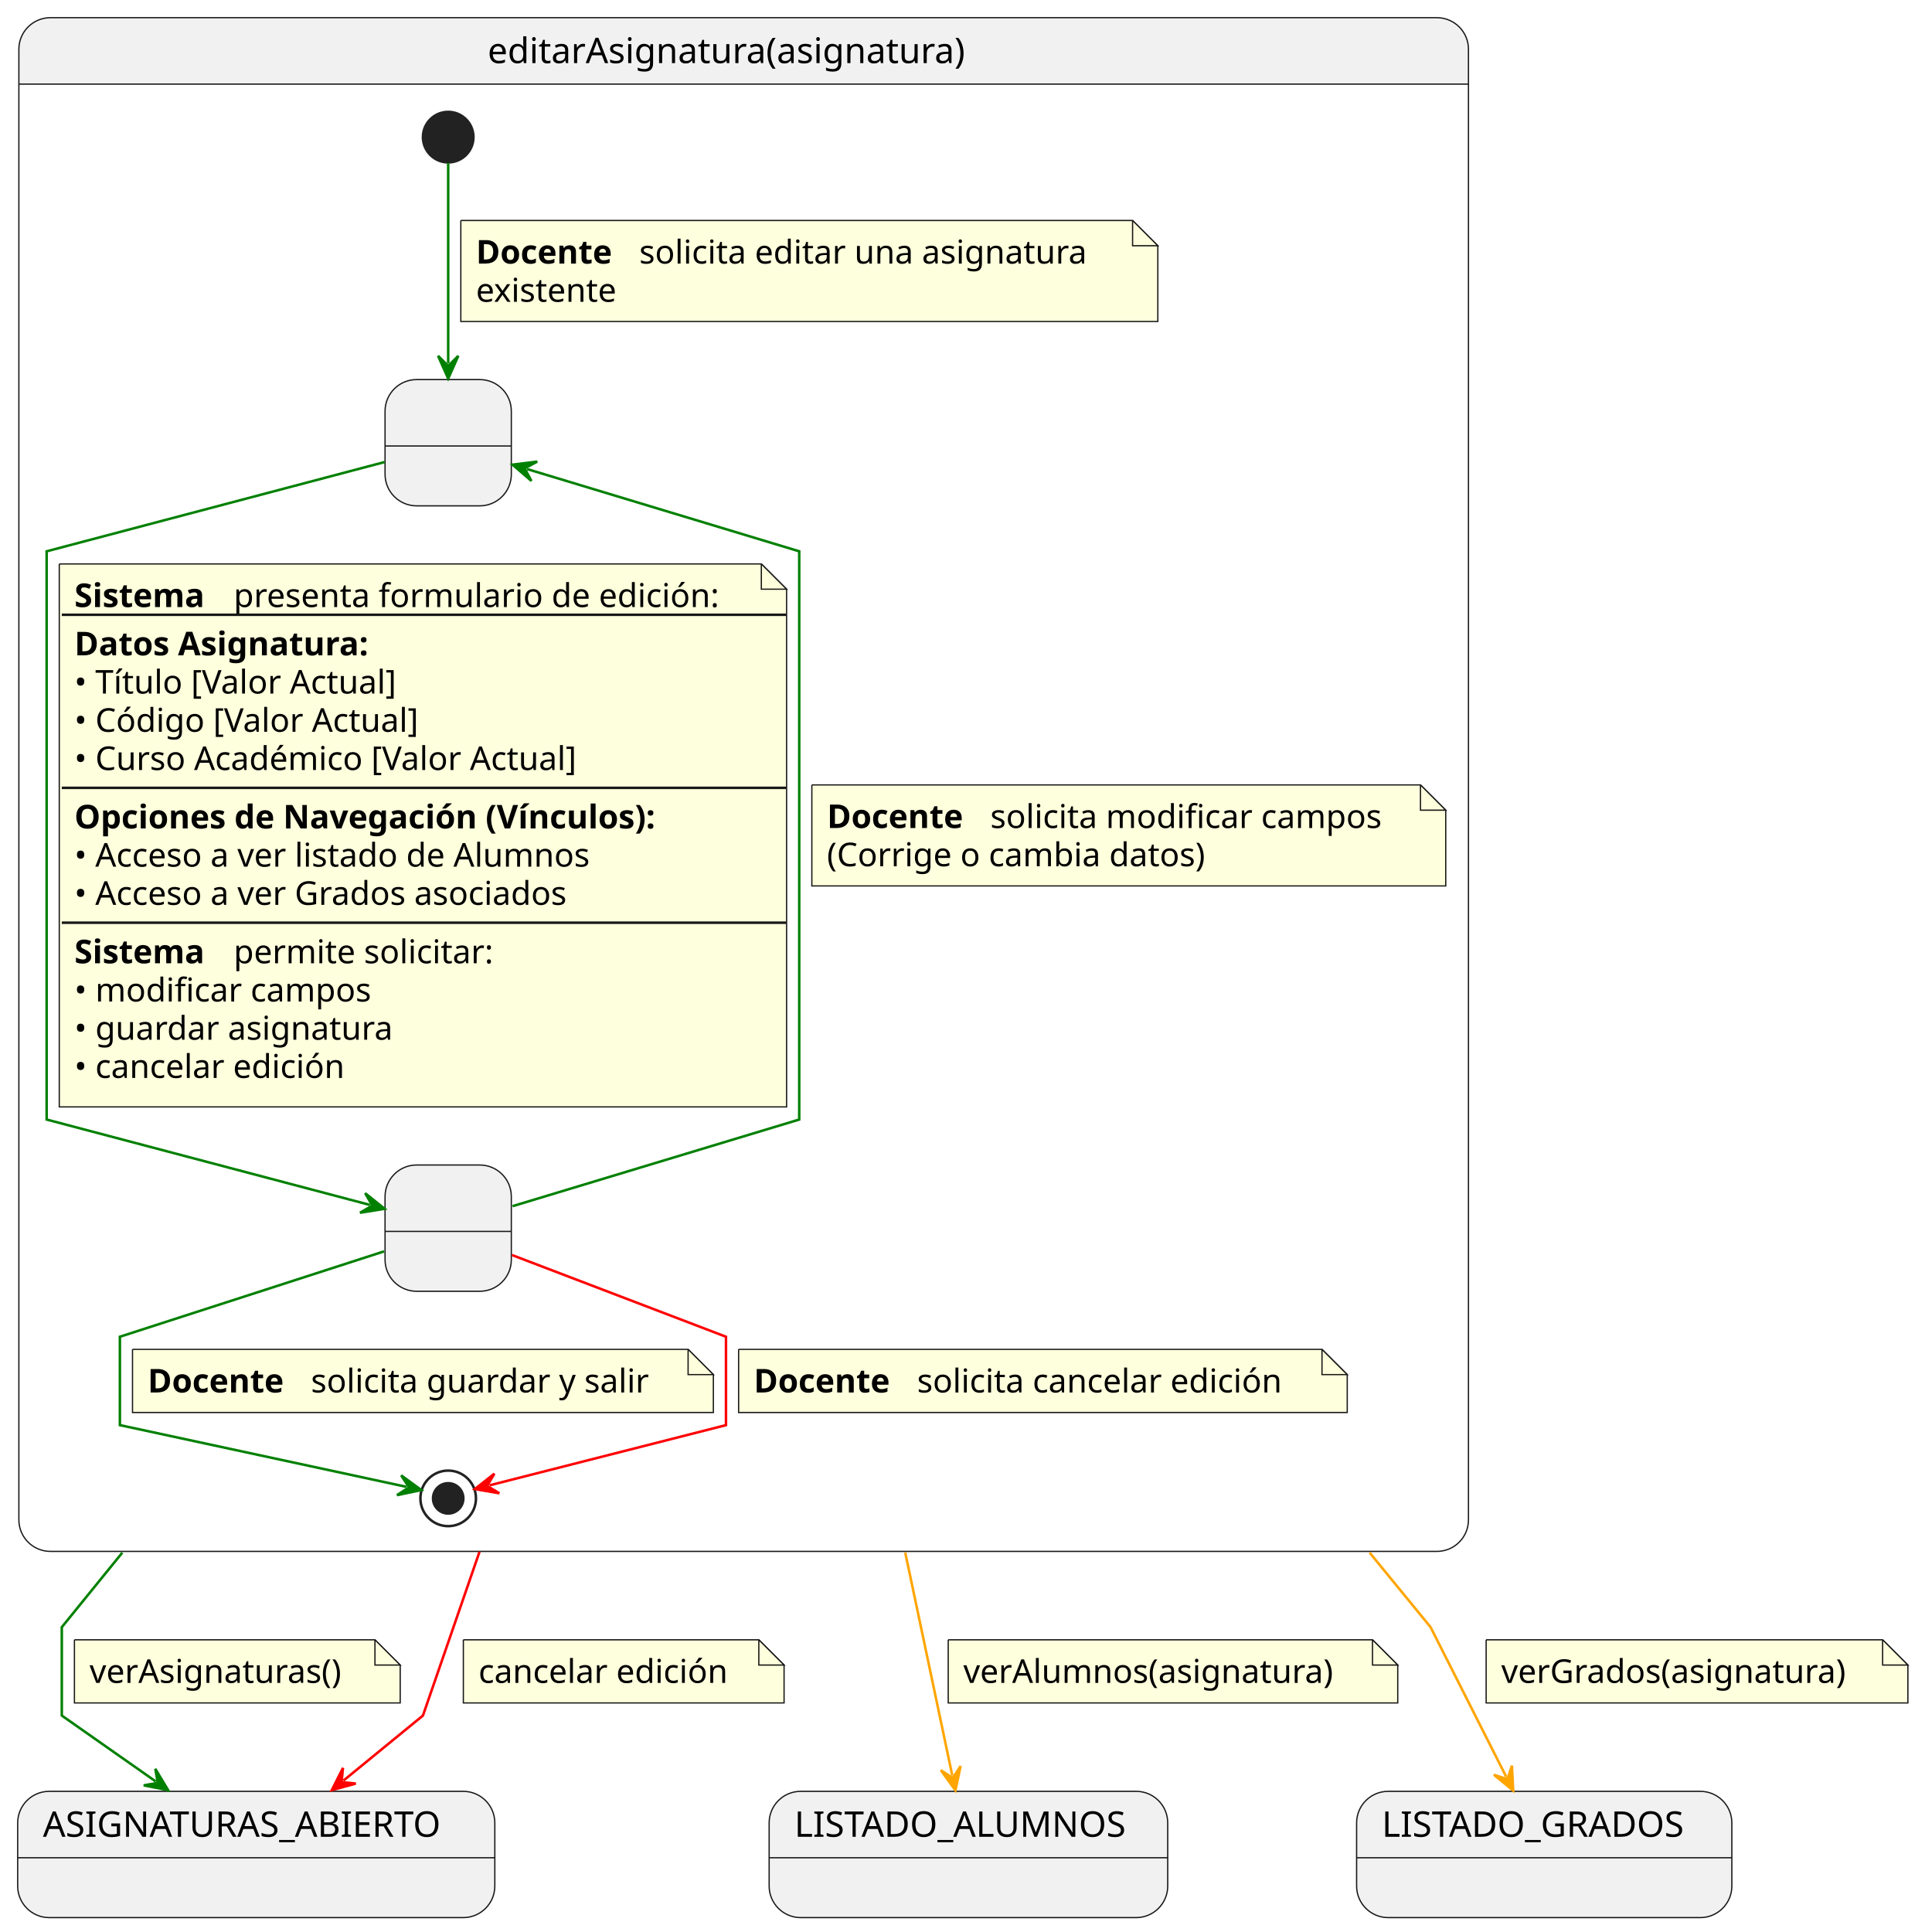
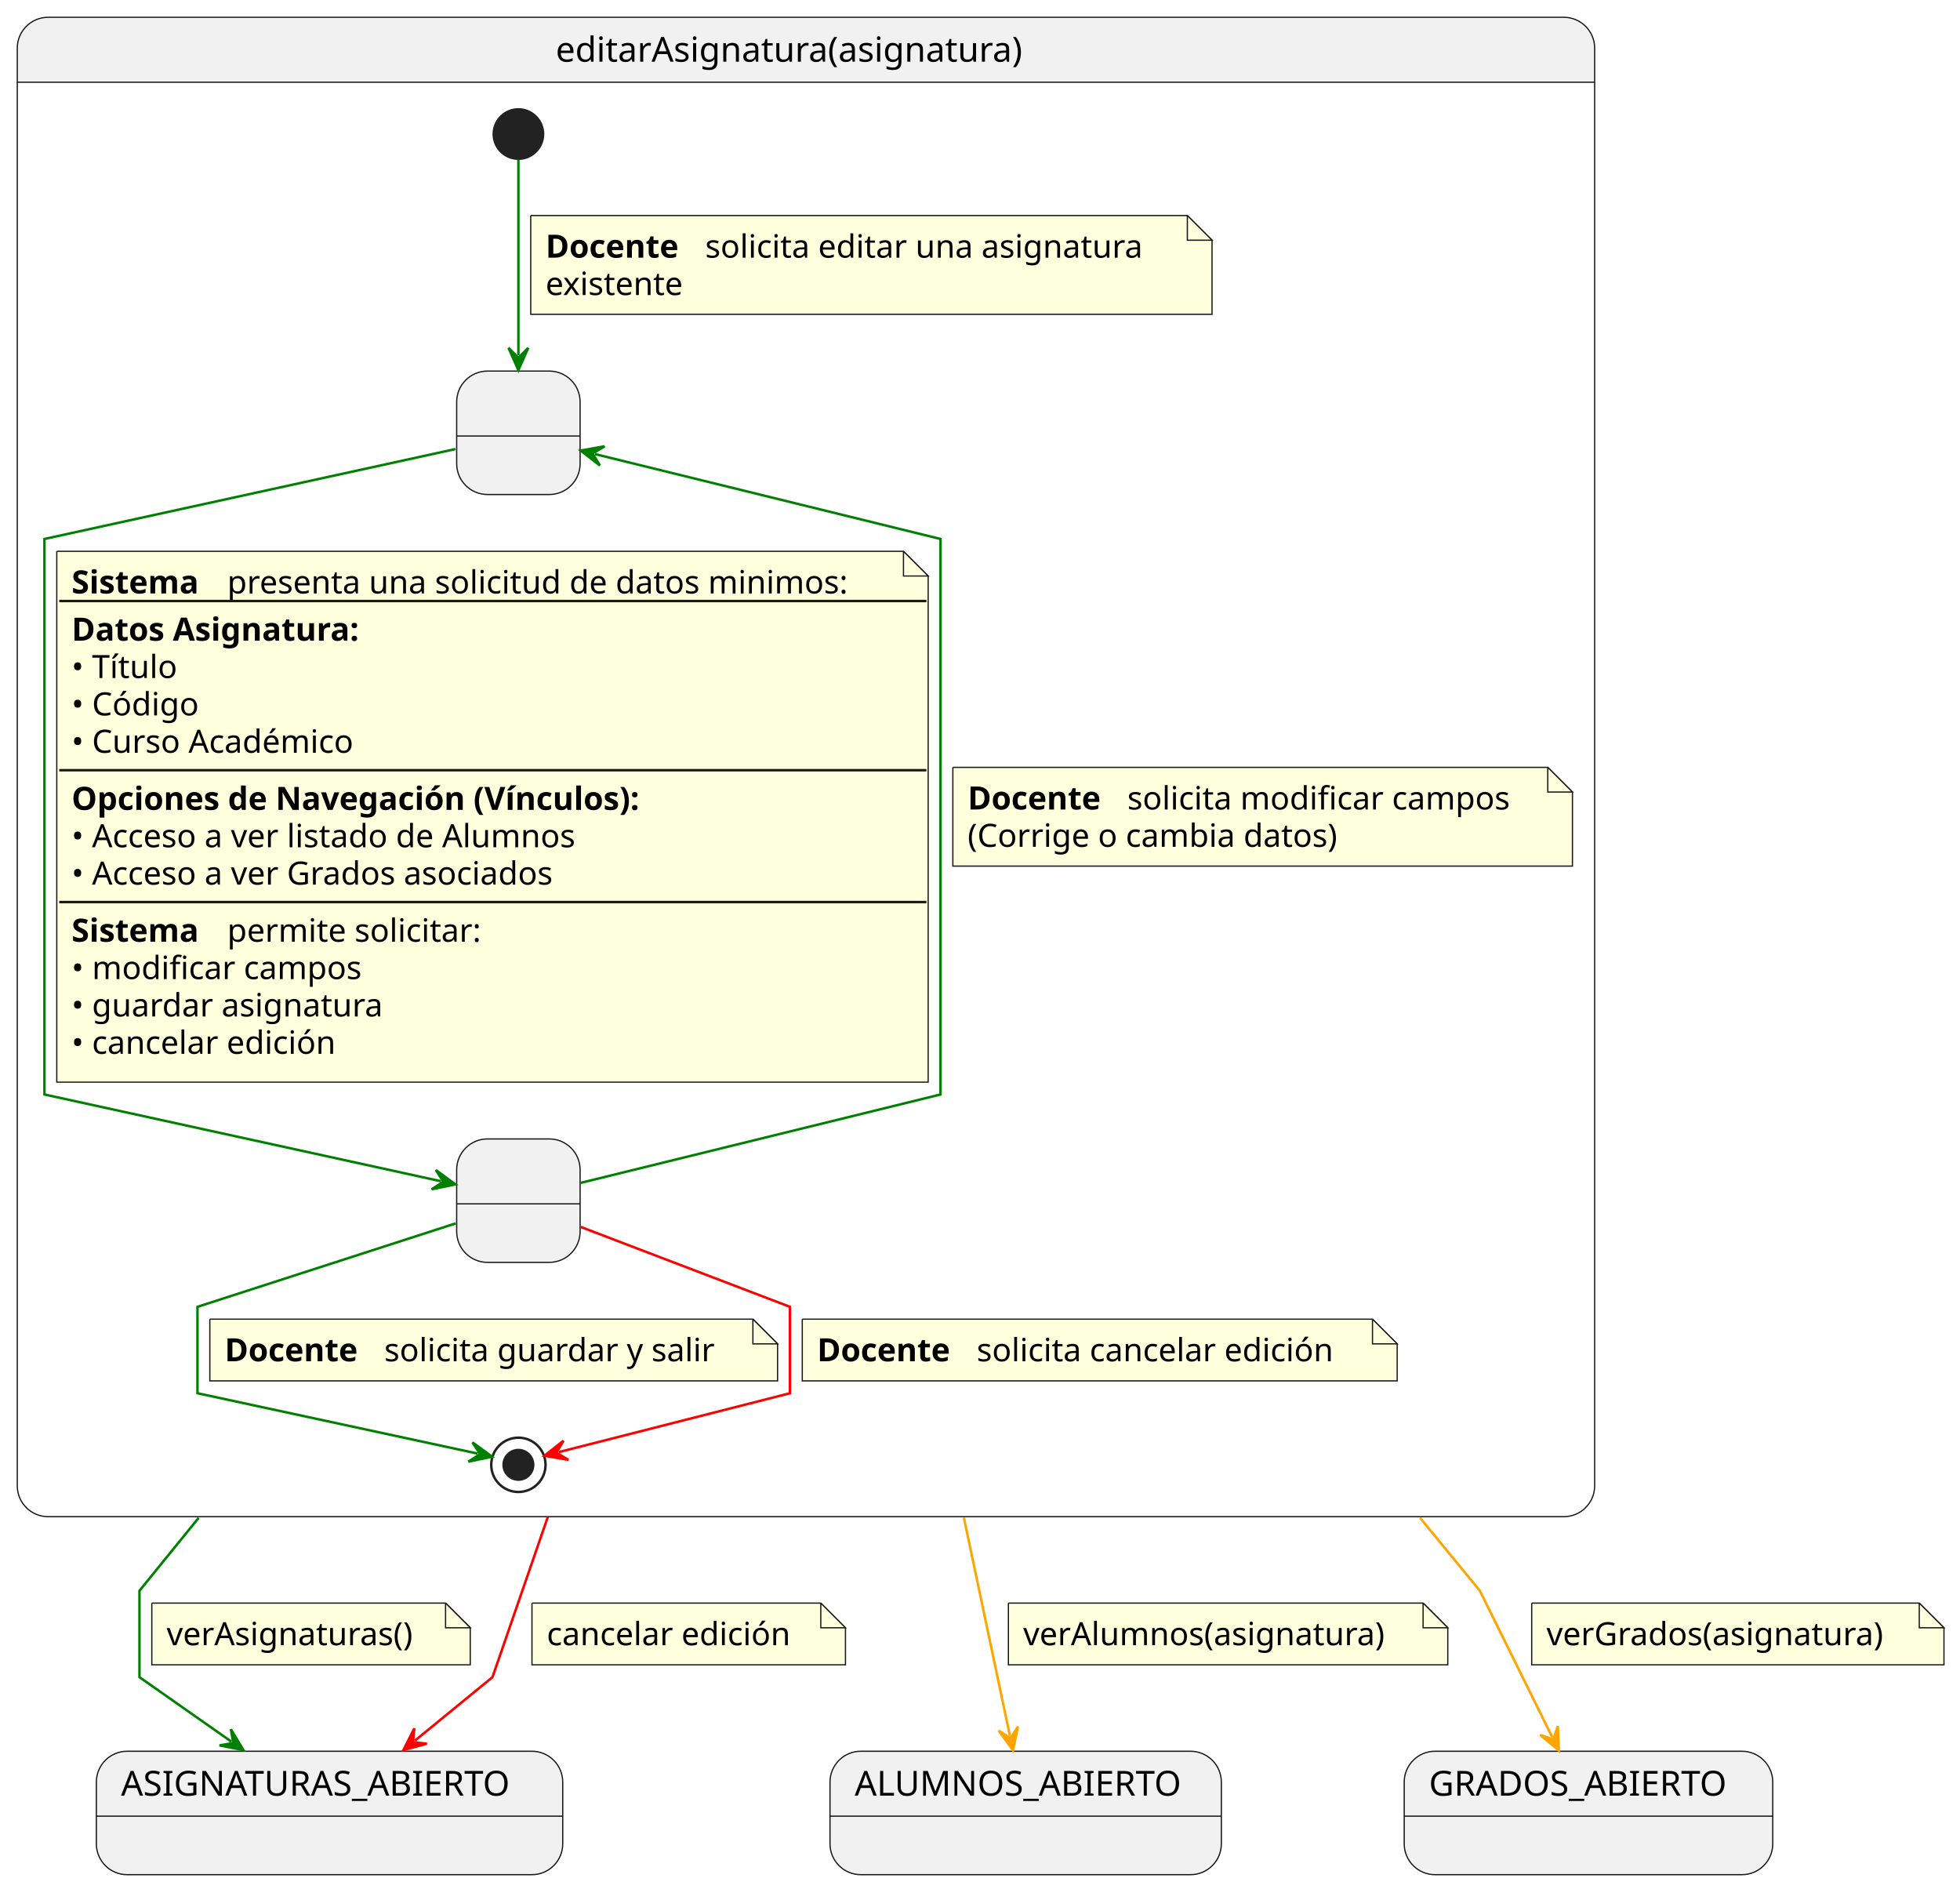
- <svg xmlns="http://www.w3.org/2000/svg" contentStyleType="text/css" data-diagram-type="STATE" height="765px" preserveAspectRatio="none" style="width:762px;height:765px;background:#FFFFFF;" version="1.1" viewBox="0 0 762 765" width="762px" zoomAndPan="magnify">
+ <svg xmlns="http://www.w3.org/2000/svg" contentStyleType="text/css" data-diagram-type="STATE" height="765px" preserveAspectRatio="none" style="width:794px;height:765px;background:#FFFFFF;" version="1.1" viewBox="0 0 794 765" width="794px" zoomAndPan="magnify">
  <defs />
  <g>
-     <path d="M19.97,7 L568.97,7 A12.5,12.5 0 0 1 581.47,19.5 L581.47,33.297 L7.47,33.297 L7.47,19.5 A12.5,12.5 0 0 1 19.97,7" fill="#F1F1F1" />
-     <rect fill="none" height="607.297" rx="12.5" ry="12.5" style="stroke:#181818;stroke-width:0.5;" width="574" x="7.47" y="7" />
-     <line style="stroke:#181818;stroke-width:0.5;" x1="7.47" x2="581.47" y1="33.297" y2="33.297" />
-     <text fill="#000000" font-family="sans-serif" font-size="14" lengthAdjust="spacing" textLength="202.733" x="193.103" y="24.995">editarAsignatura(asignatura)</text>
+     <path d="M19.5,7 L633.5,7 A12.5,12.5 0 0 1 646,19.5 L646,33.297 L7,33.297 L7,19.5 A12.5,12.5 0 0 1 19.5,7" fill="#F1F1F1" />
+     <rect fill="none" height="607.297" rx="12.5" ry="12.5" style="stroke:#181818;stroke-width:0.5;" width="639" x="7" y="7" />
+     <line style="stroke:#181818;stroke-width:0.5;" x1="7" x2="646" y1="33.297" y2="33.297" />
+     <text fill="#000000" font-family="sans-serif" font-size="14" lengthAdjust="spacing" textLength="202.733" x="225.133" y="24.995">editarAsignatura(asignatura)</text>
    <g id="editarAsignatura.EditandoDatos">
-       <rect fill="#F1F1F1" height="50" rx="12.5" ry="12.5" style="stroke:#181818;stroke-width:0.5;" width="50" x="152.47" y="150.297" />
-       <line style="stroke:#181818;stroke-width:0.5;" x1="152.47" x2="202.47" y1="176.594" y2="176.594" />
-       <text fill="#000000" font-family="sans-serif" font-size="14" lengthAdjust="spacing" textLength="4.45" x="175.245" y="168.292"> </text>
+       <rect fill="#F1F1F1" height="50" rx="12.5" ry="12.5" style="stroke:#181818;stroke-width:0.5;" width="50" x="185" y="150.297" />
+       <line style="stroke:#181818;stroke-width:0.5;" x1="185" x2="235" y1="176.594" y2="176.594" />
+       <text fill="#000000" font-family="sans-serif" font-size="14" lengthAdjust="spacing" textLength="4.45" x="207.775" y="168.292"> </text>
    </g>
    <g id="editarAsignatura.GuardandoDatos">
-       <rect fill="#F1F1F1" height="50" rx="12.5" ry="12.5" style="stroke:#181818;stroke-width:0.5;" width="50" x="152.47" y="461.297" />
-       <line style="stroke:#181818;stroke-width:0.5;" x1="152.47" x2="202.47" y1="487.594" y2="487.594" />
-       <text fill="#000000" font-family="sans-serif" font-size="14" lengthAdjust="spacing" textLength="4.45" x="175.245" y="479.292"> </text>
+       <rect fill="#F1F1F1" height="50" rx="12.5" ry="12.5" style="stroke:#181818;stroke-width:0.5;" width="50" x="185" y="461.297" />
+       <line style="stroke:#181818;stroke-width:0.5;" x1="185" x2="235" y1="487.594" y2="487.594" />
+       <text fill="#000000" font-family="sans-serif" font-size="14" lengthAdjust="spacing" textLength="4.45" x="207.775" y="479.292"> </text>
    </g>
-     <ellipse cx="177.47" cy="54.297" fill="#222222" rx="10" ry="10" style="stroke:#222222;stroke-width:1;" />
-     <ellipse cx="177.47" cy="593.297" fill="none" rx="11" ry="11" style="stroke:#222222;stroke-width:1;" />
-     <ellipse cx="177.47" cy="593.297" fill="#222222" rx="6" ry="6" style="stroke:#222222;stroke-width:1;" />
+     <ellipse cx="210" cy="54.297" fill="#222222" rx="10" ry="10" style="stroke:#222222;stroke-width:1;" />
+     <ellipse cx="210" cy="593.297" fill="none" rx="11" ry="11" style="stroke:#222222;stroke-width:1;" />
+     <ellipse cx="210" cy="593.297" fill="#222222" rx="6" ry="6" style="stroke:#222222;stroke-width:1;" />
    <g class="link" data-entity-1=".start.editarAsignatura" data-entity-2="EditandoDatos" data-source-line="8" data-uid="lnk3" id="link_.start.editarAsignatura_EditandoDatos">
-       <path d="M177.47,64.637 C177.47,82.827 177.47,117.537 177.47,143.907" fill="none" id="*start*editarAsignatura-to-EditandoDatos" style="stroke:#008000;stroke-width:1;" />
-       <polygon fill="#008000" points="177.47,149.907,181.47,140.907,177.47,144.907,173.47,140.907,177.47,149.907" style="stroke:#008000;stroke-width:1;" />
-       <path d="M182.47,87.297 L182.47,127.297 L458.47,127.297 L458.47,97.297 L448.47,87.297 L182.47,87.297" fill="#FEFFDD" style="stroke:#181818;stroke-width:0.5;" />
-       <path d="M448.47,87.297 L448.47,97.297 L458.47,97.297 L448.47,87.297" fill="#FEFFDD" style="stroke:#181818;stroke-width:0.5;" />
-       <text fill="#000000" font-family="sans-serif" font-size="13" font-weight="bold" lengthAdjust="spacing" textLength="60.531" x="188.47" y="104.364">Docente</text>
-       <text fill="#000000" font-family="sans-serif" font-size="13" lengthAdjust="spacing" textLength="190.341" x="253.134" y="104.364">solicita editar una asignatura</text>
-       <text fill="#000000" font-family="sans-serif" font-size="13" lengthAdjust="spacing" textLength="60.506" x="188.47" y="119.497">existente</text>
+       <path d="M210,64.637 C210,82.827 210,117.537 210,143.907" fill="none" id="*start*editarAsignatura-to-EditandoDatos" style="stroke:#008000;stroke-width:1;" />
+       <polygon fill="#008000" points="210,149.907,214,140.907,210,144.907,206,140.907,210,149.907" style="stroke:#008000;stroke-width:1;" />
+       <path d="M215,87.297 L215,127.297 L491,127.297 L491,97.297 L481,87.297 L215,87.297" fill="#FEFFDD" style="stroke:#181818;stroke-width:0.5;" />
+       <path d="M481,87.297 L481,97.297 L491,97.297 L481,87.297" fill="#FEFFDD" style="stroke:#181818;stroke-width:0.5;" />
+       <text fill="#000000" font-family="sans-serif" font-size="13" font-weight="bold" lengthAdjust="spacing" textLength="60.531" x="221" y="104.364">Docente</text>
+       <text fill="#000000" font-family="sans-serif" font-size="13" lengthAdjust="spacing" textLength="190.341" x="285.664" y="104.364">solicita editar una asignatura</text>
+       <text fill="#000000" font-family="sans-serif" font-size="13" lengthAdjust="spacing" textLength="60.506" x="221" y="119.497">existente</text>
    </g>
    <g class="link" data-entity-1="EditandoDatos" data-entity-2="GuardandoDatos" data-source-line="14" data-uid="lnk4" id="link_EditandoDatos_GuardandoDatos">
-       <path d="M152.28,182.957 C107.44,194.797 18.47,218.297 18.47,218.297 C18.47,218.297 18.47,443.297 18.47,443.297 C18.47,443.297 101.639,465.265 146.479,477.105" fill="none" id="EditandoDatos-to-GuardandoDatos" style="stroke:#008000;stroke-width:1;" />
-       <polygon fill="#008000" points="152.28,478.637,144.599,472.472,147.446,477.36,142.557,480.207,152.28,478.637" style="stroke:#008000;stroke-width:1;" />
-       <path d="M23.47,223.297 L23.47,438.297 L311.47,438.297 L311.47,233.297 L301.47,223.297 L23.47,223.297" fill="#FEFFDD" style="stroke:#181818;stroke-width:0.5;" />
-       <path d="M301.47,223.297 L301.47,233.297 L311.47,233.297 L301.47,223.297" fill="#FEFFDD" style="stroke:#181818;stroke-width:0.5;" />
-       <text fill="#000000" font-family="sans-serif" font-size="13" font-weight="bold" lengthAdjust="spacing" textLength="58.906" x="29.47" y="240.364">Sistema</text>
-       <text fill="#000000" font-family="sans-serif" font-size="13" lengthAdjust="spacing" textLength="204.775" x="92.509" y="240.364">presenta formulario de edición:</text>
-       <line style="stroke:#181818;stroke-width:1;" x1="24.47" x2="311.284" y1="243.43" y2="243.43" />
-       <text fill="#000000" font-family="sans-serif" font-size="13" font-weight="bold" lengthAdjust="spacing" textLength="132.412" x="29.47" y="259.497">Datos Asignatura:</text>
-       <text fill="#000000" font-family="sans-serif" font-size="13" lengthAdjust="spacing" textLength="141.388" x="29.47" y="274.629">• Título [Valor Actual]</text>
-       <text fill="#000000" font-family="sans-serif" font-size="13" lengthAdjust="spacing" textLength="150.033" x="29.47" y="289.762">• Código [Valor Actual]</text>
-       <text fill="#000000" font-family="sans-serif" font-size="13" lengthAdjust="spacing" textLength="218.086" x="29.47" y="304.895">• Curso Académico [Valor Actual]</text>
-       <line style="stroke:#181818;stroke-width:1;" x1="24.47" x2="311.284" y1="311.961" y2="311.961" />
-       <text fill="#000000" font-family="sans-serif" font-size="13" font-weight="bold" lengthAdjust="spacing" textLength="263.269" x="29.47" y="328.028">Opciones de Navegación (Vínculos):</text>
-       <text fill="#000000" font-family="sans-serif" font-size="13" lengthAdjust="spacing" textLength="223.266" x="29.47" y="343.161">• Acceso a ver listado de Alumnos</text>
-       <text fill="#000000" font-family="sans-serif" font-size="13" lengthAdjust="spacing" textLength="214.005" x="29.47" y="358.293">• Acceso a ver Grados asociados</text>
-       <line style="stroke:#181818;stroke-width:1;" x1="24.47" x2="311.284" y1="365.359" y2="365.359" />
-       <text fill="#000000" font-family="sans-serif" font-size="13" font-weight="bold" lengthAdjust="spacing" textLength="58.906" x="29.47" y="381.426">Sistema</text>
-       <text fill="#000000" font-family="sans-serif" font-size="13" lengthAdjust="spacing" textLength="110.595" x="92.509" y="381.426">permite solicitar:</text>
-       <text fill="#000000" font-family="sans-serif" font-size="13" lengthAdjust="spacing" textLength="127.816" x="29.47" y="396.559">• modificar campos</text>
-       <text fill="#000000" font-family="sans-serif" font-size="13" lengthAdjust="spacing" textLength="136.754" x="29.47" y="411.692">• guardar asignatura</text>
-       <text fill="#000000" font-family="sans-serif" font-size="13" lengthAdjust="spacing" textLength="118.168" x="29.47" y="426.825">• cancelar edición</text>
+       <path d="M184.5,181.877 C132.28,193.297 18,218.297 18,218.297 C18,218.297 18,443.297 18,443.297 C18,443.297 126.418,467.015 178.638,478.435" fill="none" id="EditandoDatos-to-GuardandoDatos" style="stroke:#008000;stroke-width:1;" />
+       <polygon fill="#008000" points="184.5,479.717,176.562,473.887,179.615,478.649,174.853,481.702,184.5,479.717" style="stroke:#008000;stroke-width:1;" />
+       <path d="M23,223.297 L23,438.297 L376,438.297 L376,233.297 L366,223.297 L23,223.297" fill="#FEFFDD" style="stroke:#181818;stroke-width:0.5;" />
+       <path d="M366,223.297 L366,233.297 L376,233.297 L366,223.297" fill="#FEFFDD" style="stroke:#181818;stroke-width:0.5;" />
+       <text fill="#000000" font-family="sans-serif" font-size="13" font-weight="bold" lengthAdjust="spacing" textLength="58.906" x="29" y="240.364">Sistema</text>
+       <text fill="#000000" font-family="sans-serif" font-size="13" lengthAdjust="spacing" textLength="269.261" x="92.039" y="240.364">presenta una solicitud de datos minimos:</text>
+       <line style="stroke:#181818;stroke-width:1;" x1="24" x2="375.3" y1="243.43" y2="243.43" />
+       <text fill="#000000" font-family="sans-serif" font-size="13" font-weight="bold" lengthAdjust="spacing" textLength="132.412" x="29" y="259.497">Datos Asignatura:</text>
+       <text fill="#000000" font-family="sans-serif" font-size="13" lengthAdjust="spacing" textLength="48.255" x="29" y="274.629">• Título</text>
+       <text fill="#000000" font-family="sans-serif" font-size="13" lengthAdjust="spacing" textLength="56.9" x="29" y="289.762">• Código</text>
+       <text fill="#000000" font-family="sans-serif" font-size="13" lengthAdjust="spacing" textLength="124.954" x="29" y="304.895">• Curso Académico</text>
+       <line style="stroke:#181818;stroke-width:1;" x1="24" x2="375.3" y1="311.961" y2="311.961" />
+       <text fill="#000000" font-family="sans-serif" font-size="13" font-weight="bold" lengthAdjust="spacing" textLength="263.269" x="29" y="328.028">Opciones de Navegación (Vínculos):</text>
+       <text fill="#000000" font-family="sans-serif" font-size="13" lengthAdjust="spacing" textLength="223.266" x="29" y="343.161">• Acceso a ver listado de Alumnos</text>
+       <text fill="#000000" font-family="sans-serif" font-size="13" lengthAdjust="spacing" textLength="214.005" x="29" y="358.293">• Acceso a ver Grados asociados</text>
+       <line style="stroke:#181818;stroke-width:1;" x1="24" x2="375.3" y1="365.359" y2="365.359" />
+       <text fill="#000000" font-family="sans-serif" font-size="13" font-weight="bold" lengthAdjust="spacing" textLength="58.906" x="29" y="381.426">Sistema</text>
+       <text fill="#000000" font-family="sans-serif" font-size="13" lengthAdjust="spacing" textLength="110.595" x="92.039" y="381.426">permite solicitar:</text>
+       <text fill="#000000" font-family="sans-serif" font-size="13" lengthAdjust="spacing" textLength="127.816" x="29" y="396.559">• modificar campos</text>
+       <text fill="#000000" font-family="sans-serif" font-size="13" lengthAdjust="spacing" textLength="136.754" x="29" y="411.692">• guardar asignatura</text>
+       <text fill="#000000" font-family="sans-serif" font-size="13" lengthAdjust="spacing" textLength="118.168" x="29" y="426.825">• cancelar edición</text>
    </g>
    <g class="link" data-entity-1="GuardandoDatos" data-entity-2="EditandoDatos" data-source-line="34" data-uid="lnk5" id="link_GuardandoDatos_EditandoDatos">
-       <path d="M202.96,477.597 C243.09,465.467 316.47,443.297 316.47,443.297 C316.47,443.297 316.47,218.297 316.47,218.297 C316.47,218.297 248.833,197.863 208.703,185.733" fill="none" id="GuardandoDatos-to-EditandoDatos" style="stroke:#008000;stroke-width:1;" />
-       <polygon fill="#008000" points="202.96,183.997,210.418,190.43,207.746,185.444,212.732,182.772,202.96,183.997" style="stroke:#008000;stroke-width:1;" />
-       <path d="M321.47,310.797 L321.47,350.797 L572.47,350.797 L572.47,320.797 L562.47,310.797 L321.47,310.797" fill="#FEFFDD" style="stroke:#181818;stroke-width:0.5;" />
-       <path d="M562.47,310.797 L562.47,320.797 L572.47,320.797 L562.47,310.797" fill="#FEFFDD" style="stroke:#181818;stroke-width:0.5;" />
-       <text fill="#000000" font-family="sans-serif" font-size="13" font-weight="bold" lengthAdjust="spacing" textLength="60.531" x="327.47" y="327.864">Docente</text>
-       <text fill="#000000" font-family="sans-serif" font-size="13" lengthAdjust="spacing" textLength="165.921" x="392.134" y="327.864">solicita modificar campos</text>
-       <text fill="#000000" font-family="sans-serif" font-size="13" lengthAdjust="spacing" textLength="161.726" x="327.47" y="342.997">(Corrige o cambia datos)</text>
+       <path d="M235.23,479.097 C282.8,467.417 381,443.297 381,443.297 C381,443.297 381,218.297 381,218.297 C381,218.297 288.627,195.608 241.057,183.928" fill="none" id="GuardandoDatos-to-EditandoDatos" style="stroke:#008000;stroke-width:1;" />
+       <polygon fill="#008000" points="235.23,182.497,243.017,188.528,240.086,183.689,244.924,180.758,235.23,182.497" style="stroke:#008000;stroke-width:1;" />
+       <path d="M386,310.797 L386,350.797 L637,350.797 L637,320.797 L627,310.797 L386,310.797" fill="#FEFFDD" style="stroke:#181818;stroke-width:0.5;" />
+       <path d="M627,310.797 L627,320.797 L637,320.797 L627,310.797" fill="#FEFFDD" style="stroke:#181818;stroke-width:0.5;" />
+       <text fill="#000000" font-family="sans-serif" font-size="13" font-weight="bold" lengthAdjust="spacing" textLength="60.531" x="392" y="327.864">Docente</text>
+       <text fill="#000000" font-family="sans-serif" font-size="13" lengthAdjust="spacing" textLength="165.921" x="456.664" y="327.864">solicita modificar campos</text>
+       <text fill="#000000" font-family="sans-serif" font-size="13" lengthAdjust="spacing" textLength="161.726" x="392" y="342.997">(Corrige o cambia datos)</text>
    </g>
    <g class="link" data-entity-1="GuardandoDatos" data-entity-2=".end.editarAsignatura" data-source-line="41" data-uid="lnk7" id="link_GuardandoDatos_.end.editarAsignatura">
-       <path d="M152.1,495.497 C114.26,507.717 47.47,529.297 47.47,529.297 C47.47,529.297 47.47,564.297 47.47,564.297 C47.47,564.297 129.915,582.053 160.965,588.743" fill="none" id="GuardandoDatos-to-*end*editarAsignatura" style="stroke:#008000;stroke-width:1;" />
-       <polygon fill="#008000" points="166.83,590.007,158.874,584.201,161.942,588.954,157.189,592.021,166.83,590.007" style="stroke:#008000;stroke-width:1;" />
-       <path d="M52.47,534.297 L52.47,559.297 L282.47,559.297 L282.47,544.297 L272.47,534.297 L52.47,534.297" fill="#FEFFDD" style="stroke:#181818;stroke-width:0.5;" />
-       <path d="M272.47,534.297 L272.47,544.297 L282.47,544.297 L272.47,534.297" fill="#FEFFDD" style="stroke:#181818;stroke-width:0.5;" />
-       <text fill="#000000" font-family="sans-serif" font-size="13" font-weight="bold" lengthAdjust="spacing" textLength="60.531" x="58.47" y="551.364">Docente</text>
-       <text fill="#000000" font-family="sans-serif" font-size="13" lengthAdjust="spacing" textLength="144.536" x="123.134" y="551.364">solicita guardar y salir</text>
+       <path d="M184.63,495.497 C146.79,507.717 80,529.297 80,529.297 C80,529.297 80,564.297 80,564.297 C80,564.297 162.445,582.053 193.495,588.743" fill="none" id="GuardandoDatos-to-*end*editarAsignatura" style="stroke:#008000;stroke-width:1;" />
+       <polygon fill="#008000" points="199.36,590.007,191.404,584.201,194.472,588.954,189.719,592.021,199.36,590.007" style="stroke:#008000;stroke-width:1;" />
+       <path d="M85,534.297 L85,559.297 L315,559.297 L315,544.297 L305,534.297 L85,534.297" fill="#FEFFDD" style="stroke:#181818;stroke-width:0.5;" />
+       <path d="M305,534.297 L305,544.297 L315,544.297 L305,534.297" fill="#FEFFDD" style="stroke:#181818;stroke-width:0.5;" />
+       <text fill="#000000" font-family="sans-serif" font-size="13" font-weight="bold" lengthAdjust="spacing" textLength="60.531" x="91" y="551.364">Docente</text>
+       <text fill="#000000" font-family="sans-serif" font-size="13" lengthAdjust="spacing" textLength="144.536" x="155.664" y="551.364">solicita guardar y salir</text>
    </g>
    <g class="link" data-entity-1="GuardandoDatos" data-entity-2=".end.editarAsignatura" data-source-line="47" data-uid="lnk8" id="link_GuardandoDatos_.end.editarAsignatura">
-       <path d="M202.71,496.937 C235.18,509.337 287.47,529.297 287.47,529.297 C287.47,529.297 287.47,564.297 287.47,564.297 C287.47,564.297 221.364,581.126 193.834,588.136" fill="none" id="GuardandoDatos-to-*end*editarAsignatura-1" style="stroke:#FF0000;stroke-width:1;" />
-       <polygon fill="#FF0000" points="188.02,589.617,197.729,591.272,192.865,588.383,195.755,583.52,188.02,589.617" style="stroke:#FF0000;stroke-width:1;" />
-       <path d="M292.47,534.297 L292.47,559.297 L533.47,559.297 L533.47,544.297 L523.47,534.297 L292.47,534.297" fill="#FEFFDD" style="stroke:#181818;stroke-width:0.5;" />
-       <path d="M523.47,534.297 L523.47,544.297 L533.47,544.297 L523.47,534.297" fill="#FEFFDD" style="stroke:#181818;stroke-width:0.5;" />
-       <text fill="#000000" font-family="sans-serif" font-size="13" font-weight="bold" lengthAdjust="spacing" textLength="60.531" x="298.47" y="551.364">Docente</text>
-       <text fill="#000000" font-family="sans-serif" font-size="13" lengthAdjust="spacing" textLength="156.273" x="363.134" y="551.364">solicita cancelar edición</text>
+       <path d="M235.24,496.937 C267.71,509.337 320,529.297 320,529.297 C320,529.297 320,564.297 320,564.297 C320,564.297 253.894,581.126 226.364,588.136" fill="none" id="GuardandoDatos-to-*end*editarAsignatura-1" style="stroke:#FF0000;stroke-width:1;" />
+       <polygon fill="#FF0000" points="220.55,589.617,230.259,591.272,225.395,588.383,228.285,583.52,220.55,589.617" style="stroke:#FF0000;stroke-width:1;" />
+       <path d="M325,534.297 L325,559.297 L566,559.297 L566,544.297 L556,534.297 L325,534.297" fill="#FEFFDD" style="stroke:#181818;stroke-width:0.5;" />
+       <path d="M556,534.297 L556,544.297 L566,544.297 L556,534.297" fill="#FEFFDD" style="stroke:#181818;stroke-width:0.5;" />
+       <text fill="#000000" font-family="sans-serif" font-size="13" font-weight="bold" lengthAdjust="spacing" textLength="60.531" x="331" y="551.364">Docente</text>
+       <text fill="#000000" font-family="sans-serif" font-size="13" lengthAdjust="spacing" textLength="156.273" x="395.664" y="551.364">solicita cancelar edición</text>
    </g>
    <g id="ASIGNATURAS_ABIERTO">
-       <rect fill="#F1F1F1" height="50" rx="12.5" ry="12.5" style="stroke:#181818;stroke-width:0.5;" width="188.936" x="7" y="709.3" />
-       <line style="stroke:#181818;stroke-width:0.5;" x1="7" x2="195.936" y1="735.597" y2="735.597" />
-       <text fill="#000000" font-family="sans-serif" font-size="14" lengthAdjust="spacing" textLength="168.936" x="17" y="727.295">ASIGNATURAS_ABIERTO</text>
+       <rect fill="#F1F1F1" height="50" rx="12.5" ry="12.5" style="stroke:#181818;stroke-width:0.5;" width="188.936" x="39.03" y="709.3" />
+       <line style="stroke:#181818;stroke-width:0.5;" x1="39.03" x2="227.966" y1="735.597" y2="735.597" />
+       <text fill="#000000" font-family="sans-serif" font-size="14" lengthAdjust="spacing" textLength="168.936" x="49.03" y="727.295">ASIGNATURAS_ABIERTO</text>
    </g>
-     <g id="LISTADO_ALUMNOS">
-       <rect fill="#F1F1F1" height="50" rx="12.5" ry="12.5" style="stroke:#181818;stroke-width:0.5;" width="157.826" x="304.56" y="709.3" />
-       <line style="stroke:#181818;stroke-width:0.5;" x1="304.56" x2="462.386" y1="735.597" y2="735.597" />
-       <text fill="#000000" font-family="sans-serif" font-size="14" lengthAdjust="spacing" textLength="137.826" x="314.56" y="727.295">LISTADO_ALUMNOS</text>
+     <g id="ALUMNOS_ABIERTO">
+       <rect fill="#F1F1F1" height="50" rx="12.5" ry="12.5" style="stroke:#181818;stroke-width:0.5;" width="158.537" x="336.23" y="709.3" />
+       <line style="stroke:#181818;stroke-width:0.5;" x1="336.23" x2="494.767" y1="735.597" y2="735.597" />
+       <text fill="#000000" font-family="sans-serif" font-size="14" lengthAdjust="spacing" textLength="138.537" x="346.23" y="727.295">ALUMNOS_ABIERTO</text>
    </g>
-     <g id="LISTADO_GRADOS">
-       <rect fill="#F1F1F1" height="50" rx="12.5" ry="12.5" style="stroke:#181818;stroke-width:0.5;" width="148.584" x="537.18" y="709.3" />
-       <line style="stroke:#181818;stroke-width:0.5;" x1="537.18" x2="685.764" y1="735.597" y2="735.597" />
-       <text fill="#000000" font-family="sans-serif" font-size="14" lengthAdjust="spacing" textLength="128.584" x="547.18" y="727.295">LISTADO_GRADOS</text>
+     <g id="GRADOS_ABIERTO">
+       <rect fill="#F1F1F1" height="50" rx="12.5" ry="12.5" style="stroke:#181818;stroke-width:0.5;" width="149.295" x="568.85" y="709.3" />
+       <line style="stroke:#181818;stroke-width:0.5;" x1="568.85" x2="718.145" y1="735.597" y2="735.597" />
+       <text fill="#000000" font-family="sans-serif" font-size="14" lengthAdjust="spacing" textLength="129.295" x="578.85" y="727.295">GRADOS_ABIERTO</text>
    </g>
    <g class="link" data-entity-1="editarAsignatura" data-entity-2="ASIGNATURAS_ABIERTO" data-source-line="56" data-uid="lnk10" id="link_editarAsignatura_ASIGNATURAS_ABIERTO">
-       <path d="M48.43,614.78 C33.57,633.09 24.47,644.3 24.47,644.3 C24.47,644.3 24.47,679.3 24.47,679.3 C24.47,679.3 41.288,691.094 61.658,705.384" fill="none" id="editarAsignatura-to-ASIGNATURAS_ABIERTO" style="stroke:#008000;stroke-width:1;" />
-       <polygon fill="#008000" points="66.57,708.83,61.499,700.387,62.477,705.958,56.905,706.936,66.57,708.83" style="stroke:#008000;stroke-width:1;" />
-       <path d="M29.47,649.3 L29.47,674.3 L158.47,674.3 L158.47,659.3 L148.47,649.3 L29.47,649.3" fill="#FEFFDD" style="stroke:#181818;stroke-width:0.5;" />
-       <path d="M148.47,649.3 L148.47,659.3 L158.47,659.3 L148.47,649.3" fill="#FEFFDD" style="stroke:#181818;stroke-width:0.5;" />
-       <text fill="#000000" font-family="sans-serif" font-size="13" lengthAdjust="spacing" textLength="108.335" x="35.47" y="666.367">verAsignaturas()</text>
+       <path d="M80.46,614.78 C65.6,633.09 56.5,644.3 56.5,644.3 C56.5,644.3 56.5,679.3 56.5,679.3 C56.5,679.3 73.318,691.094 93.688,705.384" fill="none" id="editarAsignatura-to-ASIGNATURAS_ABIERTO" style="stroke:#008000;stroke-width:1;" />
+       <polygon fill="#008000" points="98.6,708.83,93.529,700.387,94.507,705.958,88.935,706.936,98.6,708.83" style="stroke:#008000;stroke-width:1;" />
+       <path d="M61.5,649.3 L61.5,674.3 L190.5,674.3 L190.5,659.3 L180.5,649.3 L61.5,649.3" fill="#FEFFDD" style="stroke:#181818;stroke-width:0.5;" />
+       <path d="M180.5,649.3 L180.5,659.3 L190.5,659.3 L180.5,649.3" fill="#FEFFDD" style="stroke:#181818;stroke-width:0.5;" />
+       <text fill="#000000" font-family="sans-serif" font-size="13" lengthAdjust="spacing" textLength="108.335" x="67.5" y="666.367">verAsignaturas()</text>
    </g>
    <g class="link" data-entity-1="editarAsignatura" data-entity-2="ASIGNATURAS_ABIERTO" data-source-line="62" data-uid="lnk11" id="link_editarAsignatura_ASIGNATURAS_ABIERTO">
-       <path d="M189.88,614.42 C176.56,652.98 167.47,679.3 167.47,679.3 C167.47,679.3 153.483,690.74 136.023,705.03" fill="none" id="editarAsignatura-to-ASIGNATURAS_ABIERTO-1" style="stroke:#FF0000;stroke-width:1;" />
-       <polygon fill="#FF0000" points="131.38,708.83,140.878,706.225,135.249,705.663,135.811,700.034,131.38,708.83" style="stroke:#FF0000;stroke-width:1;" />
-       <path d="M183.47,649.3 L183.47,674.3 L310.47,674.3 L310.47,659.3 L300.47,649.3 L183.47,649.3" fill="#FEFFDD" style="stroke:#181818;stroke-width:0.5;" />
-       <path d="M300.47,649.3 L300.47,659.3 L310.47,659.3 L300.47,649.3" fill="#FEFFDD" style="stroke:#181818;stroke-width:0.5;" />
-       <text fill="#000000" font-family="sans-serif" font-size="13" lengthAdjust="spacing" textLength="106.368" x="189.47" y="666.367">cancelar edición</text>
+       <path d="M221.91,614.42 C208.59,652.98 199.5,679.3 199.5,679.3 C199.5,679.3 185.513,690.74 168.053,705.03" fill="none" id="editarAsignatura-to-ASIGNATURAS_ABIERTO-1" style="stroke:#FF0000;stroke-width:1;" />
+       <polygon fill="#FF0000" points="163.41,708.83,172.908,706.225,167.279,705.663,167.841,700.034,163.41,708.83" style="stroke:#FF0000;stroke-width:1;" />
+       <path d="M215.5,649.3 L215.5,674.3 L342.5,674.3 L342.5,659.3 L332.5,649.3 L215.5,649.3" fill="#FEFFDD" style="stroke:#181818;stroke-width:0.5;" />
+       <path d="M332.5,649.3 L332.5,659.3 L342.5,659.3 L332.5,649.3" fill="#FEFFDD" style="stroke:#181818;stroke-width:0.5;" />
+       <text fill="#000000" font-family="sans-serif" font-size="13" lengthAdjust="spacing" textLength="106.368" x="221.5" y="666.367">cancelar edición</text>
    </g>
-     <g class="link" data-entity-1="editarAsignatura" data-entity-2="LISTADO_ALUMNOS" data-source-line="68" data-uid="lnk13" id="link_editarAsignatura_LISTADO_ALUMNOS">
-       <path d="M358.44,614.73 C366.68,653.74 372.561,681.639 377.081,703.049" fill="none" id="editarAsignatura-to-LISTADO_ALUMNOS" style="stroke:#FFA500;stroke-width:1;" />
-       <polygon fill="#FFA500" points="378.32,708.92,380.375,699.288,377.287,704.028,372.547,700.94,378.32,708.92" style="stroke:#FFA500;stroke-width:1;" />
-       <path d="M375.47,649.3 L375.47,674.3 L553.47,674.3 L553.47,659.3 L543.47,649.3 L375.47,649.3" fill="#FEFFDD" style="stroke:#181818;stroke-width:0.5;" />
-       <path d="M543.47,649.3 L543.47,659.3 L553.47,659.3 L543.47,649.3" fill="#FEFFDD" style="stroke:#181818;stroke-width:0.5;" />
-       <text fill="#000000" font-family="sans-serif" font-size="13" lengthAdjust="spacing" textLength="157.009" x="381.47" y="666.367">verAlumnos(asignatura)</text>
+     <g class="link" data-entity-1="editarAsignatura" data-entity-2="ALUMNOS_ABIERTO" data-source-line="68" data-uid="lnk13" id="link_editarAsignatura_ALUMNOS_ABIERTO">
+       <path d="M390.47,614.73 C398.71,653.74 404.591,681.639 409.111,703.049" fill="none" id="editarAsignatura-to-ALUMNOS_ABIERTO" style="stroke:#FFA500;stroke-width:1;" />
+       <polygon fill="#FFA500" points="410.35,708.92,412.405,699.288,409.317,704.028,404.577,700.94,410.35,708.92" style="stroke:#FFA500;stroke-width:1;" />
+       <path d="M408.5,649.3 L408.5,674.3 L586.5,674.3 L586.5,659.3 L576.5,649.3 L408.5,649.3" fill="#FEFFDD" style="stroke:#181818;stroke-width:0.5;" />
+       <path d="M576.5,649.3 L576.5,659.3 L586.5,659.3 L576.5,649.3" fill="#FEFFDD" style="stroke:#181818;stroke-width:0.5;" />
+       <text fill="#000000" font-family="sans-serif" font-size="13" lengthAdjust="spacing" textLength="157.009" x="414.5" y="666.367">verAlumnos(asignatura)</text>
    </g>
-     <g class="link" data-entity-1="editarAsignatura" data-entity-2="LISTADO_GRADOS" data-source-line="73" data-uid="lnk15" id="link_editarAsignatura_LISTADO_GRADOS">
-       <path d="M542.33,614.78 C557.3,633.09 566.47,644.3 566.47,644.3 C566.47,644.3 583.143,677.275 596.463,703.625" fill="none" id="editarAsignatura-to-LISTADO_GRADOS" style="stroke:#FFA500;stroke-width:1;" />
-       <polygon fill="#FFA500" points="599.17,708.98,598.68,699.143,596.914,704.518,591.54,702.753,599.17,708.98" style="stroke:#FFA500;stroke-width:1;" />
-       <path d="M588.47,649.3 L588.47,674.3 L755.47,674.3 L755.47,659.3 L745.47,649.3 L588.47,649.3" fill="#FEFFDD" style="stroke:#181818;stroke-width:0.5;" />
-       <path d="M745.47,649.3 L745.47,659.3 L755.47,659.3 L745.47,649.3" fill="#FEFFDD" style="stroke:#181818;stroke-width:0.5;" />
-       <text fill="#000000" font-family="sans-serif" font-size="13" lengthAdjust="spacing" textLength="146.999" x="594.47" y="666.367">verGrados(asignatura)</text>
+     <g class="link" data-entity-1="editarAsignatura" data-entity-2="GRADOS_ABIERTO" data-source-line="73" data-uid="lnk15" id="link_editarAsignatura_GRADOS_ABIERTO">
+       <path d="M575.27,614.78 C590.3,633.09 599.5,644.3 599.5,644.3 C599.5,644.3 615.79,677.252 628.82,703.602" fill="none" id="editarAsignatura-to-GRADOS_ABIERTO" style="stroke:#FFA500;stroke-width:1;" />
+       <polygon fill="#FFA500" points="631.48,708.98,631.076,699.139,629.264,704.498,623.905,702.686,631.48,708.98" style="stroke:#FFA500;stroke-width:1;" />
+       <path d="M620.5,649.3 L620.5,674.3 L787.5,674.3 L787.5,659.3 L777.5,649.3 L620.5,649.3" fill="#FEFFDD" style="stroke:#181818;stroke-width:0.5;" />
+       <path d="M777.5,649.3 L777.5,659.3 L787.5,659.3 L777.5,649.3" fill="#FEFFDD" style="stroke:#181818;stroke-width:0.5;" />
+       <text fill="#000000" font-family="sans-serif" font-size="13" lengthAdjust="spacing" textLength="146.999" x="626.5" y="666.367">verGrados(asignatura)</text>
    </g>
  </g>
</svg>
